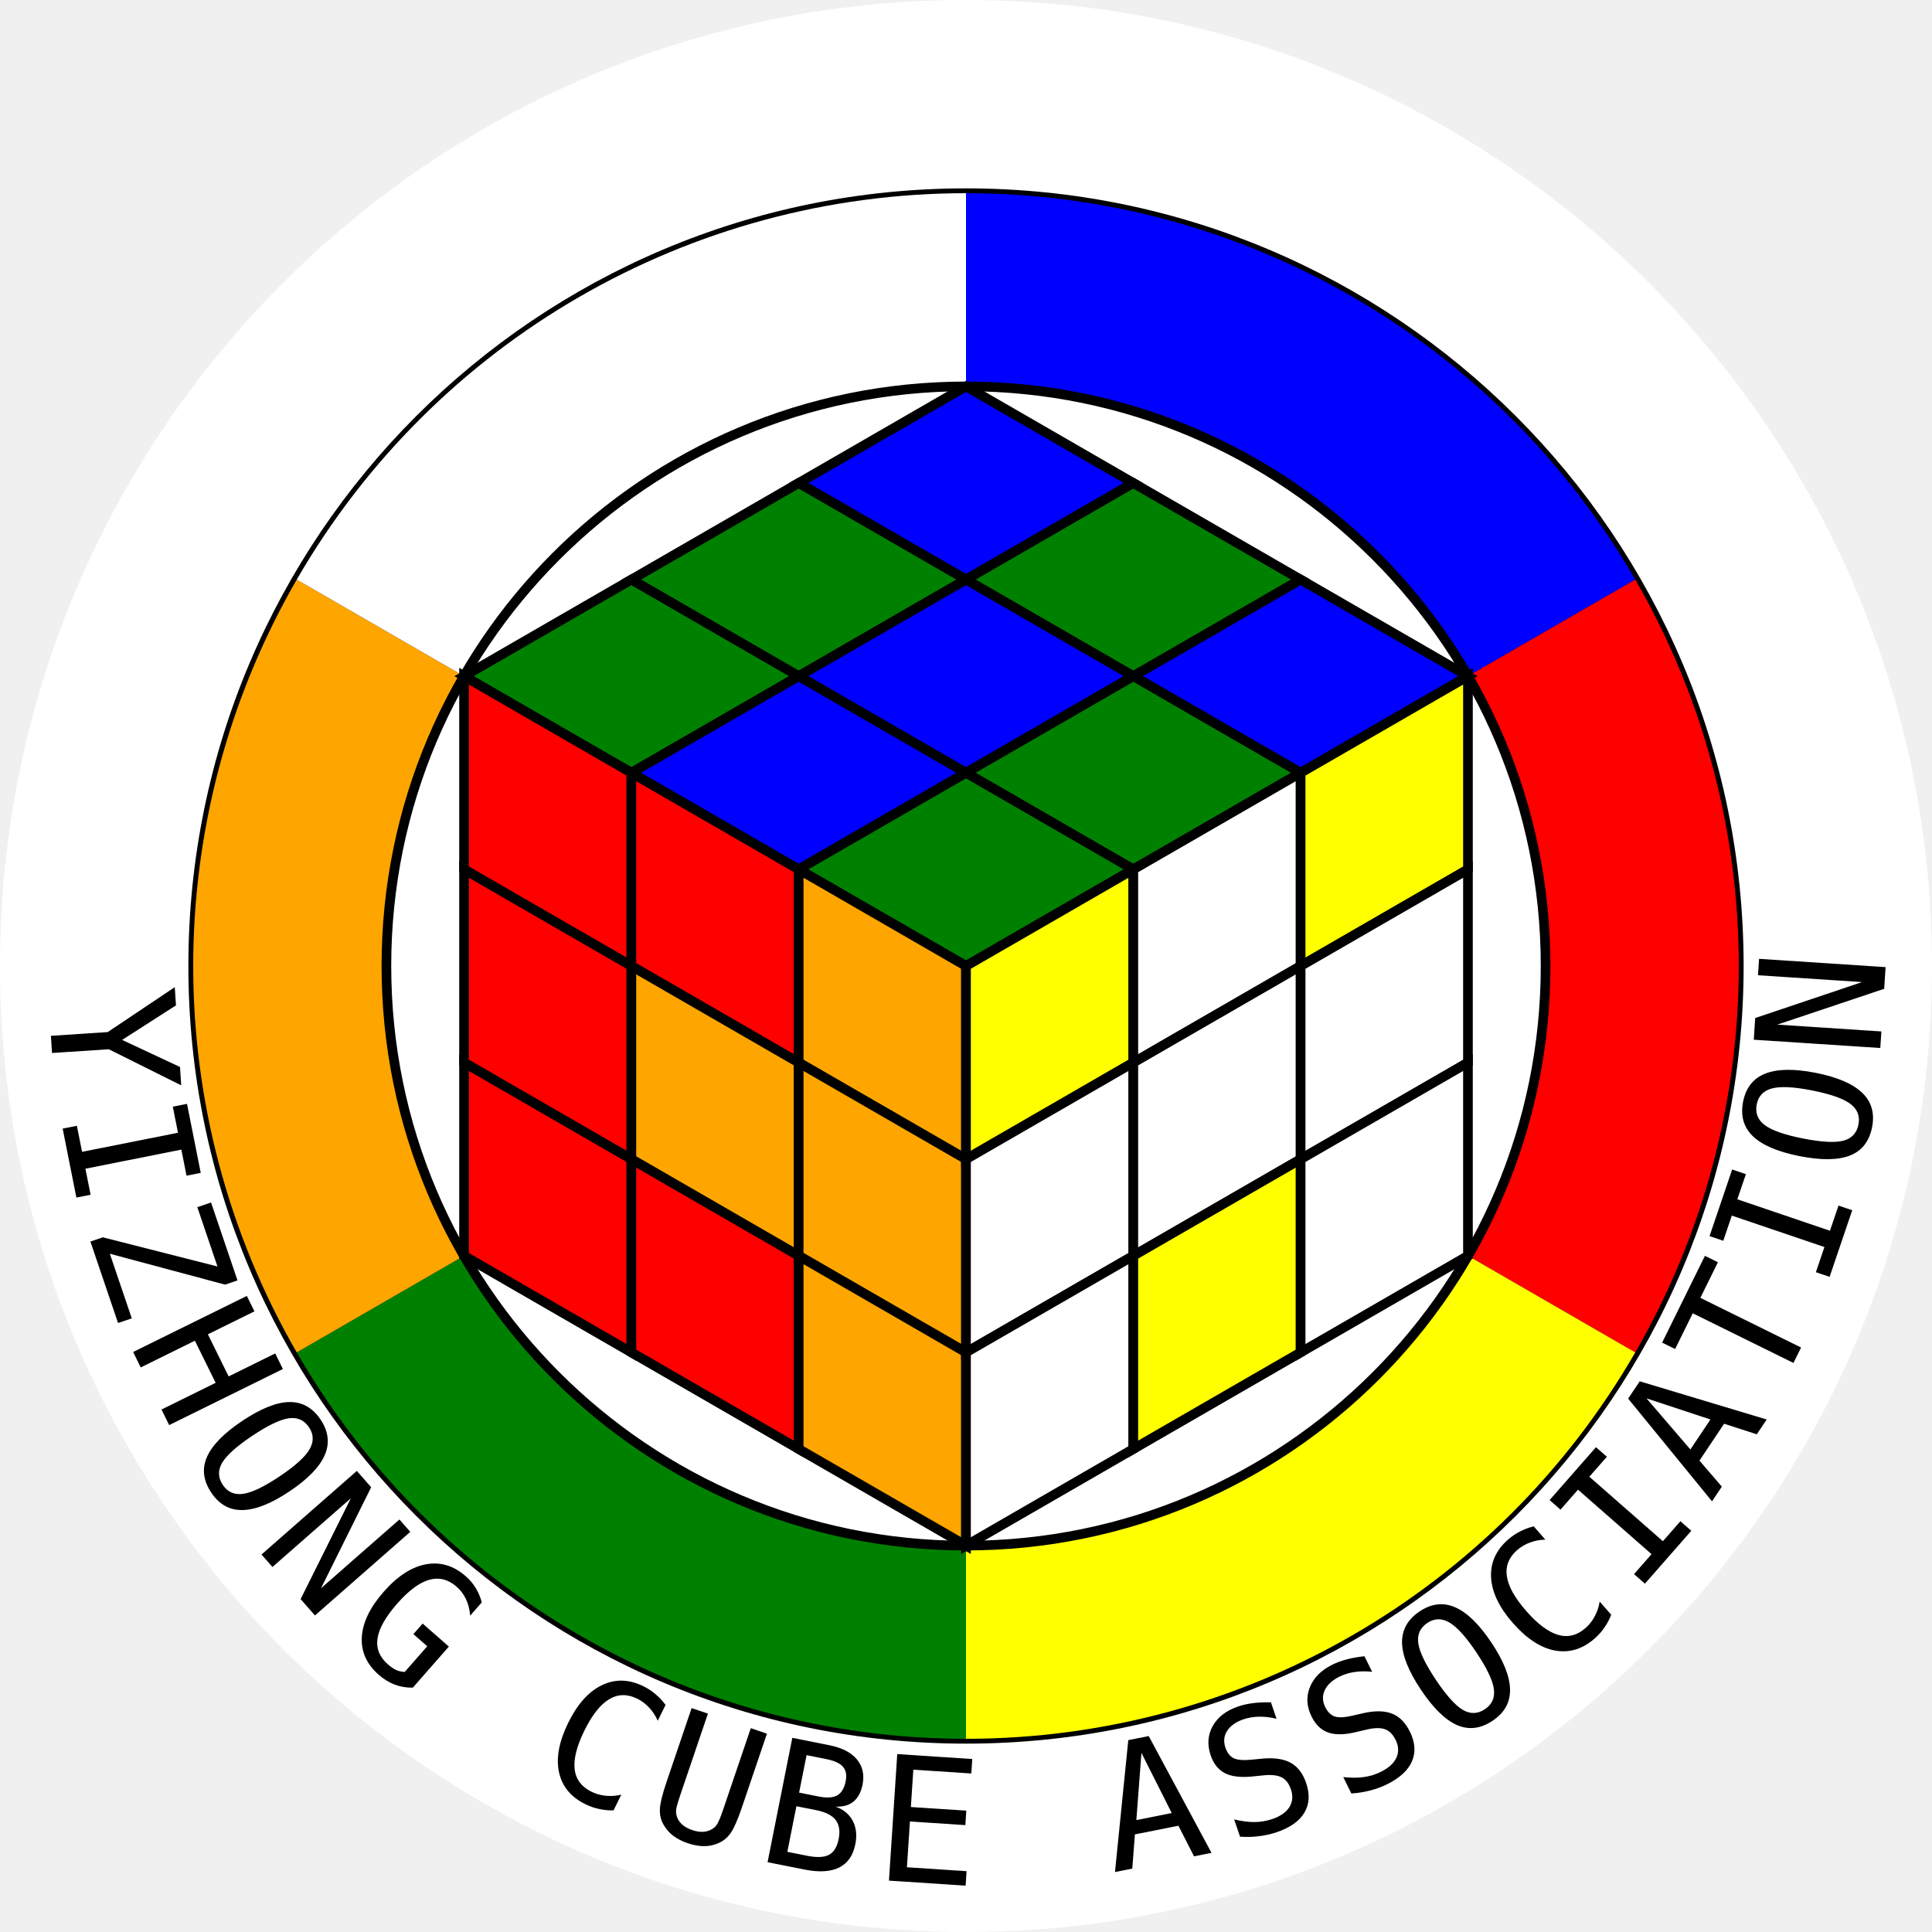
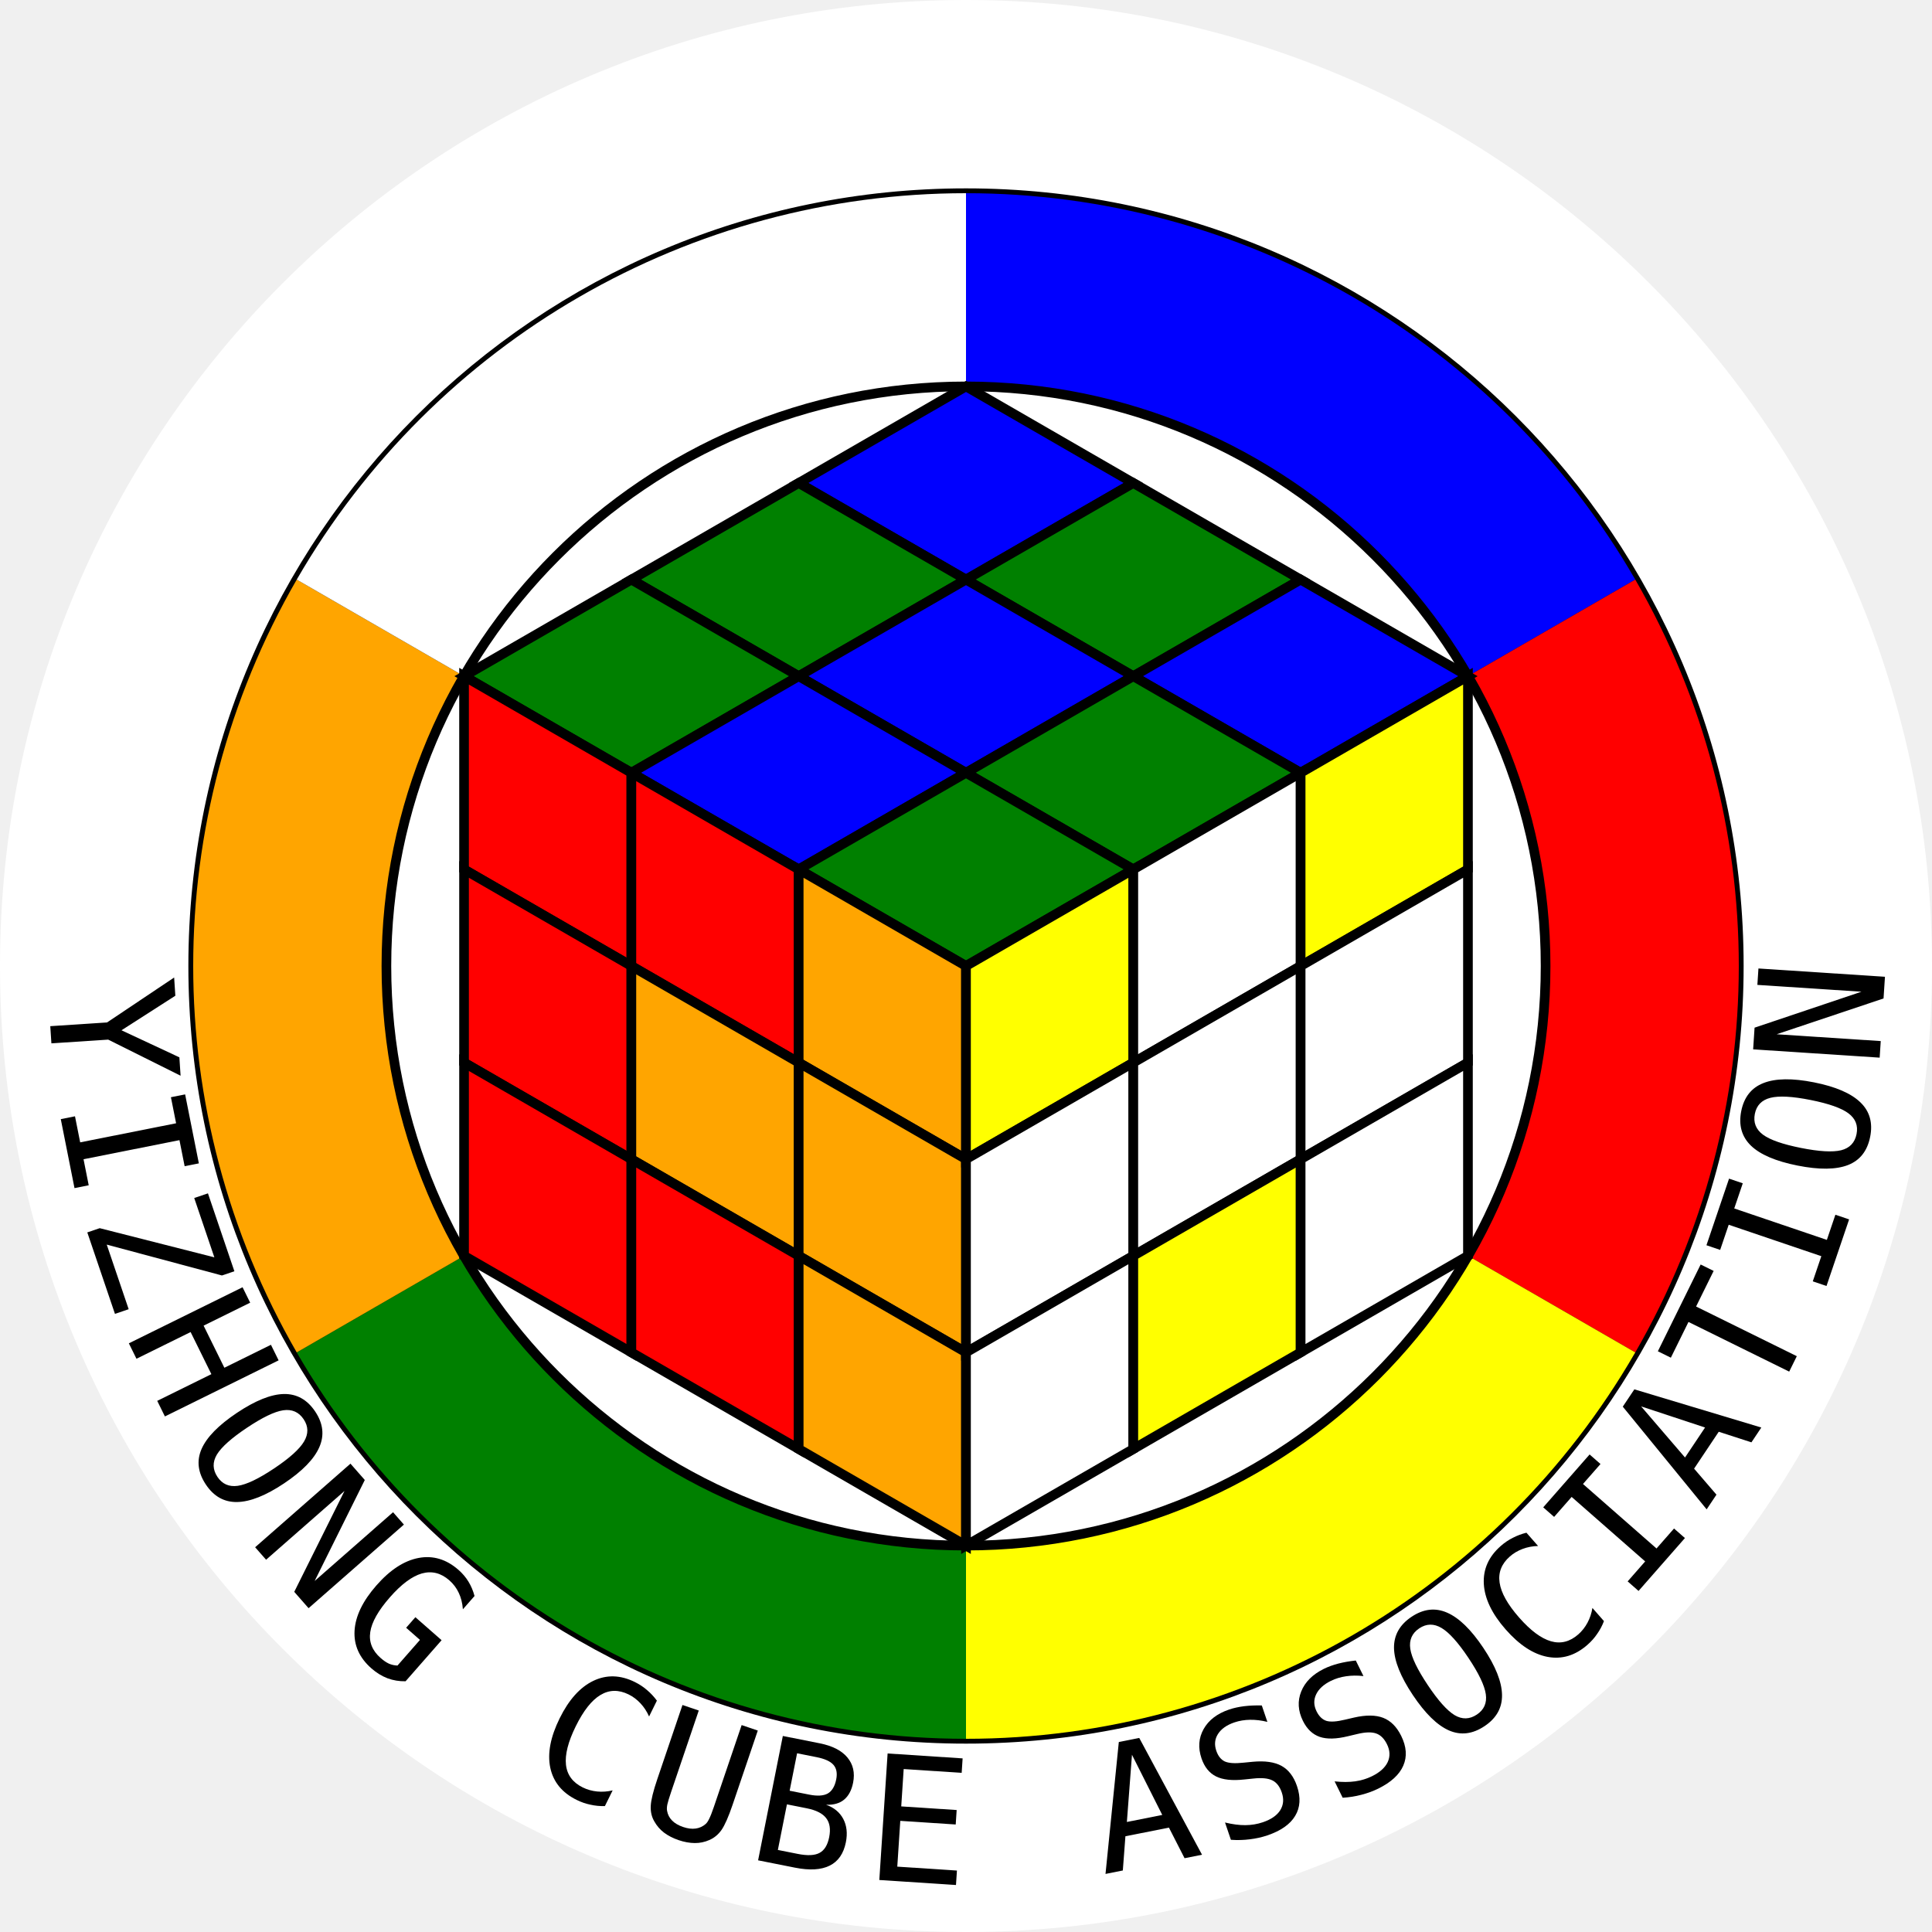
<svg xmlns="http://www.w3.org/2000/svg" version="1.1" viewBox="0 0 200 200">
  <circle cx="100" cy="100" r="100" fill="white" stroke="none" />
  <circle cx="100" cy="100" r="80" fill="white" stroke="black" />
  <line x1="100" y1="20" x2="100" y2="40" stroke="#000000" />
  <line x1="151.962" y1="70" x2="169.282" y2="60" stroke="#000000" />
  <line x1="48.038" y1="70" x2="30.718" y2="60" stroke="#000000" />
  <line x1="151.962" y1="130" x2="169.282" y2="140" stroke="#000000" />
  <line x1="48.038" y1="130" x2="30.718" y2="140" stroke="#000000" />
  <line x1="100" y1="180" x2="100" y2="160" stroke="#000000" />
  <path d="M100 100 L100 20 A80 80 0 0 1 169.282 60 Z" fill="blue" stroke="none" />
  <path d="M100 100 L169.282 60 A80 80 0 0 1 169.282 140 Z" fill="red" stroke="none" />
  <path d="M100 100 L100 180 A80 80 0 0 0 169.282 140 Z" fill="yellow" stroke="none" />
  <path d="M100 100 L100 180 A80 80 0 0 1 30.718 140 Z" fill="green" stroke="none" />
  <path d="M100 100 L30.718 60 A80 80 0 0 0 30.718 140 Z" fill="orange" stroke="none" />
  <path d="M100 100 L100 20 A80 80 0 0 0 30.718 60 Z" fill="white" stroke="none" />
  <circle cx="100" cy="100" r="60" fill="white" stroke="black" />
  <polygon points="100,40 82.68,50 100,60 117.32,50" fill="blue" stroke="black" />
  <polygon points="82.68,50 65.359,60 82.68,70 100,60" fill="green" stroke="black" />
  <polygon points="65.359,60 48.038,70 65.359,80 82.68,70" fill="green" stroke="black" />
  <polygon points="100,60 117.32,70 134.641,60 117.32,50" fill="green" stroke="black" />
  <polygon points="100,60 117.32,70 100,80 82.68,70" fill="blue" stroke="black" />
  <polygon points="65.359,80 82.68,90 100,80 82.68,70" fill="blue" stroke="black" />
  <polygon points="134.641,60 117.32,70 134.641,80 151.962,70" fill="blue" stroke="black" />
  <polygon points="117.32,70 100,80 117.32,90 134.641,80" fill="green" stroke="black" />
  <polygon points="100,80 82.68,90 100,100 117.32,90" fill="green" stroke="black" />
  <polygon points="48.038,70 65.359,80 65.359,100 48.038,90" fill="red" stroke="black" />
  <polygon points="48.038,90 65.359,100 65.359,120 48.038,110" fill="red" stroke="black" />
  <polygon points="48.038,110 65.359,120 65.359,140 48.038,130" fill="red" stroke="black" />
  <polygon points="65.359,80 65.359,100 82.68,110 82.68,90" fill="red" stroke="black" />
  <polygon points="65.359,100 65.359,120 82.68,130 82.68,110" fill="orange" stroke="black" />
  <polygon points="65.359,120 65.359,140 82.68,150 82.68,130" fill="red" stroke="black" />
  <polygon points="82.68,110 82.68,90 100,100 100,120" fill="orange" stroke="black" />
  <polygon points="82.68,130 82.68,110 100,120 100,140" fill="orange" stroke="black" />
  <polygon points="82.68,150 82.68,130 100,140 100,160" fill="orange" stroke="black" />
  <polygon points="100,100 100,120 117.32,110 117.32,90" fill="yellow" stroke="black" />
  <polygon points="100,120 100,140 117.32,130 117.32,110" fill="white" stroke="black" />
  <polygon points="100,140 100,160 117.32,150 117.32,130" fill="white" stroke="black" />
  <polygon points="117.32,110 117.32,90 134.641,80 134.641,100" fill="white" stroke="black" />
  <polygon points="117.32,130 117.32,110 134.641,100 134.641,120" fill="white" stroke="black" />
  <polygon points="117.32,150 117.32,130 134.641,120 134.641,140" fill="yellow" stroke="black" />
  <polygon points="134.641,80 134.641,100 151.962,90 151.962,70" fill="yellow" stroke="black" />
  <polygon points="134.641,100 134.641,120 151.962,110 151.962,90" fill="white" stroke="black" />
  <polygon points="134.641,120 134.641,140 151.962,130 151.962,110" fill="white" stroke="black" />
-   <text x="96.5" y="195" font-family="monospace" font-size="18" transform="rotate(86.25 100 100)">Y</text>
-   <text x="96.5" y="195" font-family="monospace" font-size="18" transform="rotate(78.75 100 100)">I</text>
-   <text x="96.5" y="195" font-family="monospace" font-size="18" transform="rotate(71.25 100 100)">Z</text>
-   <text x="96.5" y="195" font-family="monospace" font-size="18" transform="rotate(63.75 100 100)">H</text>
-   <text x="96.5" y="195" font-family="monospace" font-size="18" transform="rotate(56.25 100 100)">O</text>
-   <text x="96.5" y="195" font-family="monospace" font-size="18" transform="rotate(48.75 100 100)">N</text>
-   <text x="96.5" y="195" font-family="monospace" font-size="18" transform="rotate(41.25 100 100)">G</text>
-   <text x="96.5" y="195" font-family="monospace" font-size="18" transform="rotate(33.75 100 100)"> </text>
-   <text x="96.5" y="195" font-family="monospace" font-size="18" transform="rotate(26.25 100 100)">C</text>
-   <text x="96.5" y="195" font-family="monospace" font-size="18" transform="rotate(18.75 100 100)">U</text>
-   <text x="96.5" y="195" font-family="monospace" font-size="18" transform="rotate(11.25 100 100)">B</text>
-   <text x="96.5" y="195" font-family="monospace" font-size="18" transform="rotate(3.75 100 100)">E</text>
-   <text x="96.5" y="195" font-family="monospace" font-size="18" transform="rotate(-3.75 100 100)"> </text>
-   <text x="96.5" y="195" font-family="monospace" font-size="18" transform="rotate(-11.25 100 100)">A</text>
-   <text x="96.5" y="195" font-family="monospace" font-size="18" transform="rotate(-18.75 100 100)">S</text>
-   <text x="96.5" y="195" font-family="monospace" font-size="18" transform="rotate(-26.25 100 100)">S</text>
-   <text x="96.5" y="195" font-family="monospace" font-size="18" transform="rotate(-33.75 100 100)">O</text>
-   <text x="96.5" y="195" font-family="monospace" font-size="18" transform="rotate(-41.25 100 100)">C</text>
-   <text x="96.5" y="195" font-family="monospace" font-size="18" transform="rotate(-48.75 100 100)">I</text>
-   <text x="96.5" y="195" font-family="monospace" font-size="18" transform="rotate(-56.25 100 100)">A</text>
-   <text x="96.5" y="195" font-family="monospace" font-size="18" transform="rotate(-63.75 100 100)">T</text>
-   <text x="96.5" y="195" font-family="monospace" font-size="18" transform="rotate(-71.25 100 100)">I</text>
-   <text x="96.5" y="195" font-family="monospace" font-size="18" transform="rotate(-78.75 100 100)">O</text>
-   <text x="96.5" y="195" font-family="monospace" font-size="18" transform="rotate(-86.25 100 100)">N</text>
+   <text x="95.5" y="195" font-family="monospace" font-size="18" transform="rotate(86.25 100 100)">Y</text>
+   <text x="95.5" y="195" font-family="monospace" font-size="18" transform="rotate(78.75 100 100)">I</text>
+   <text x="95.5" y="195" font-family="monospace" font-size="18" transform="rotate(71.25 100 100)">Z</text>
+   <text x="95.5" y="195" font-family="monospace" font-size="18" transform="rotate(63.75 100 100)">H</text>
+   <text x="95.5" y="195" font-family="monospace" font-size="18" transform="rotate(56.25 100 100)">O</text>
+   <text x="95.5" y="195" font-family="monospace" font-size="18" transform="rotate(48.75 100 100)">N</text>
+   <text x="95.5" y="195" font-family="monospace" font-size="18" transform="rotate(41.25 100 100)">G</text>
+   <text x="95.5" y="195" font-family="monospace" font-size="18" transform="rotate(33.75 100 100)"> </text>
+   <text x="95.5" y="195" font-family="monospace" font-size="18" transform="rotate(26.25 100 100)">C</text>
+   <text x="95.5" y="195" font-family="monospace" font-size="18" transform="rotate(18.75 100 100)">U</text>
+   <text x="95.5" y="195" font-family="monospace" font-size="18" transform="rotate(11.25 100 100)">B</text>
+   <text x="95.5" y="195" font-family="monospace" font-size="18" transform="rotate(3.75 100 100)">E</text>
+   <text x="95.5" y="195" font-family="monospace" font-size="18" transform="rotate(-3.75 100 100)"> </text>
+   <text x="95.5" y="195" font-family="monospace" font-size="18" transform="rotate(-11.25 100 100)">A</text>
+   <text x="95.5" y="195" font-family="monospace" font-size="18" transform="rotate(-18.75 100 100)">S</text>
+   <text x="95.5" y="195" font-family="monospace" font-size="18" transform="rotate(-26.25 100 100)">S</text>
+   <text x="95.5" y="195" font-family="monospace" font-size="18" transform="rotate(-33.75 100 100)">O</text>
+   <text x="95.5" y="195" font-family="monospace" font-size="18" transform="rotate(-41.25 100 100)">C</text>
+   <text x="95.5" y="195" font-family="monospace" font-size="18" transform="rotate(-48.75 100 100)">I</text>
+   <text x="95.5" y="195" font-family="monospace" font-size="18" transform="rotate(-56.25 100 100)">A</text>
+   <text x="95.5" y="195" font-family="monospace" font-size="18" transform="rotate(-63.75 100 100)">T</text>
+   <text x="95.5" y="195" font-family="monospace" font-size="18" transform="rotate(-71.25 100 100)">I</text>
+   <text x="95.5" y="195" font-family="monospace" font-size="18" transform="rotate(-78.75 100 100)">O</text>
+   <text x="95.5" y="195" font-family="monospace" font-size="18" transform="rotate(-86.25 100 100)">N</text>
</svg>
